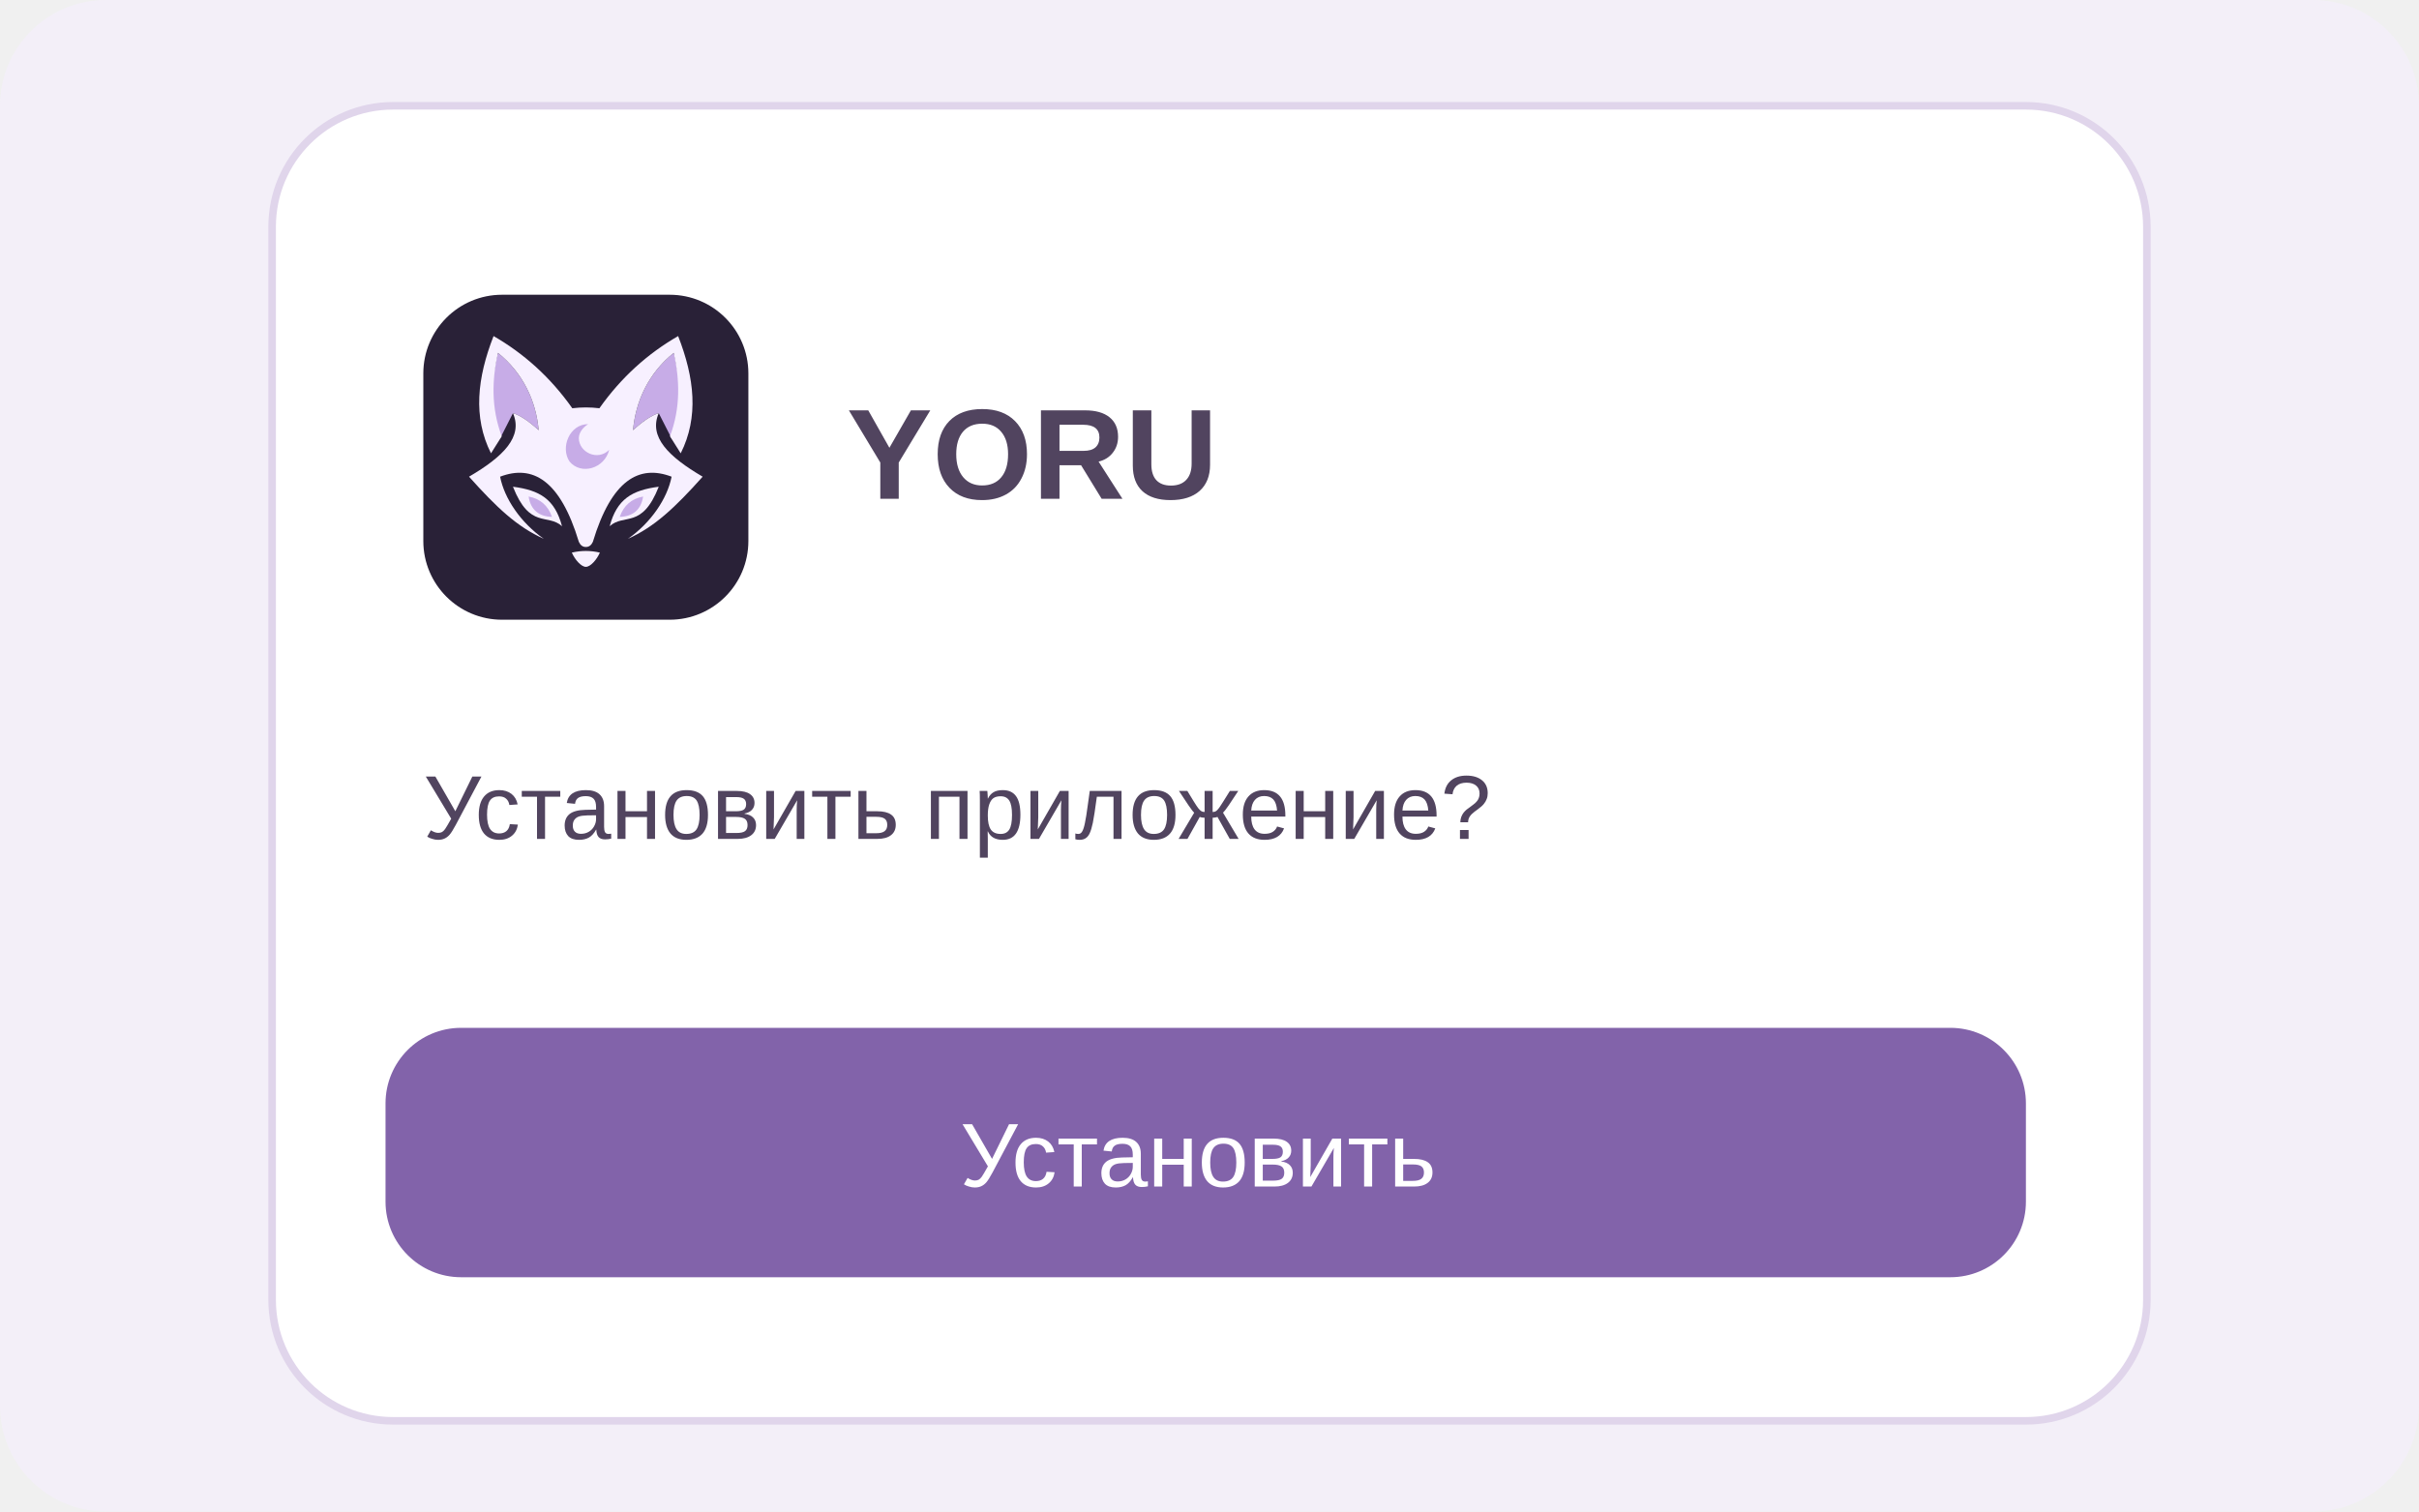
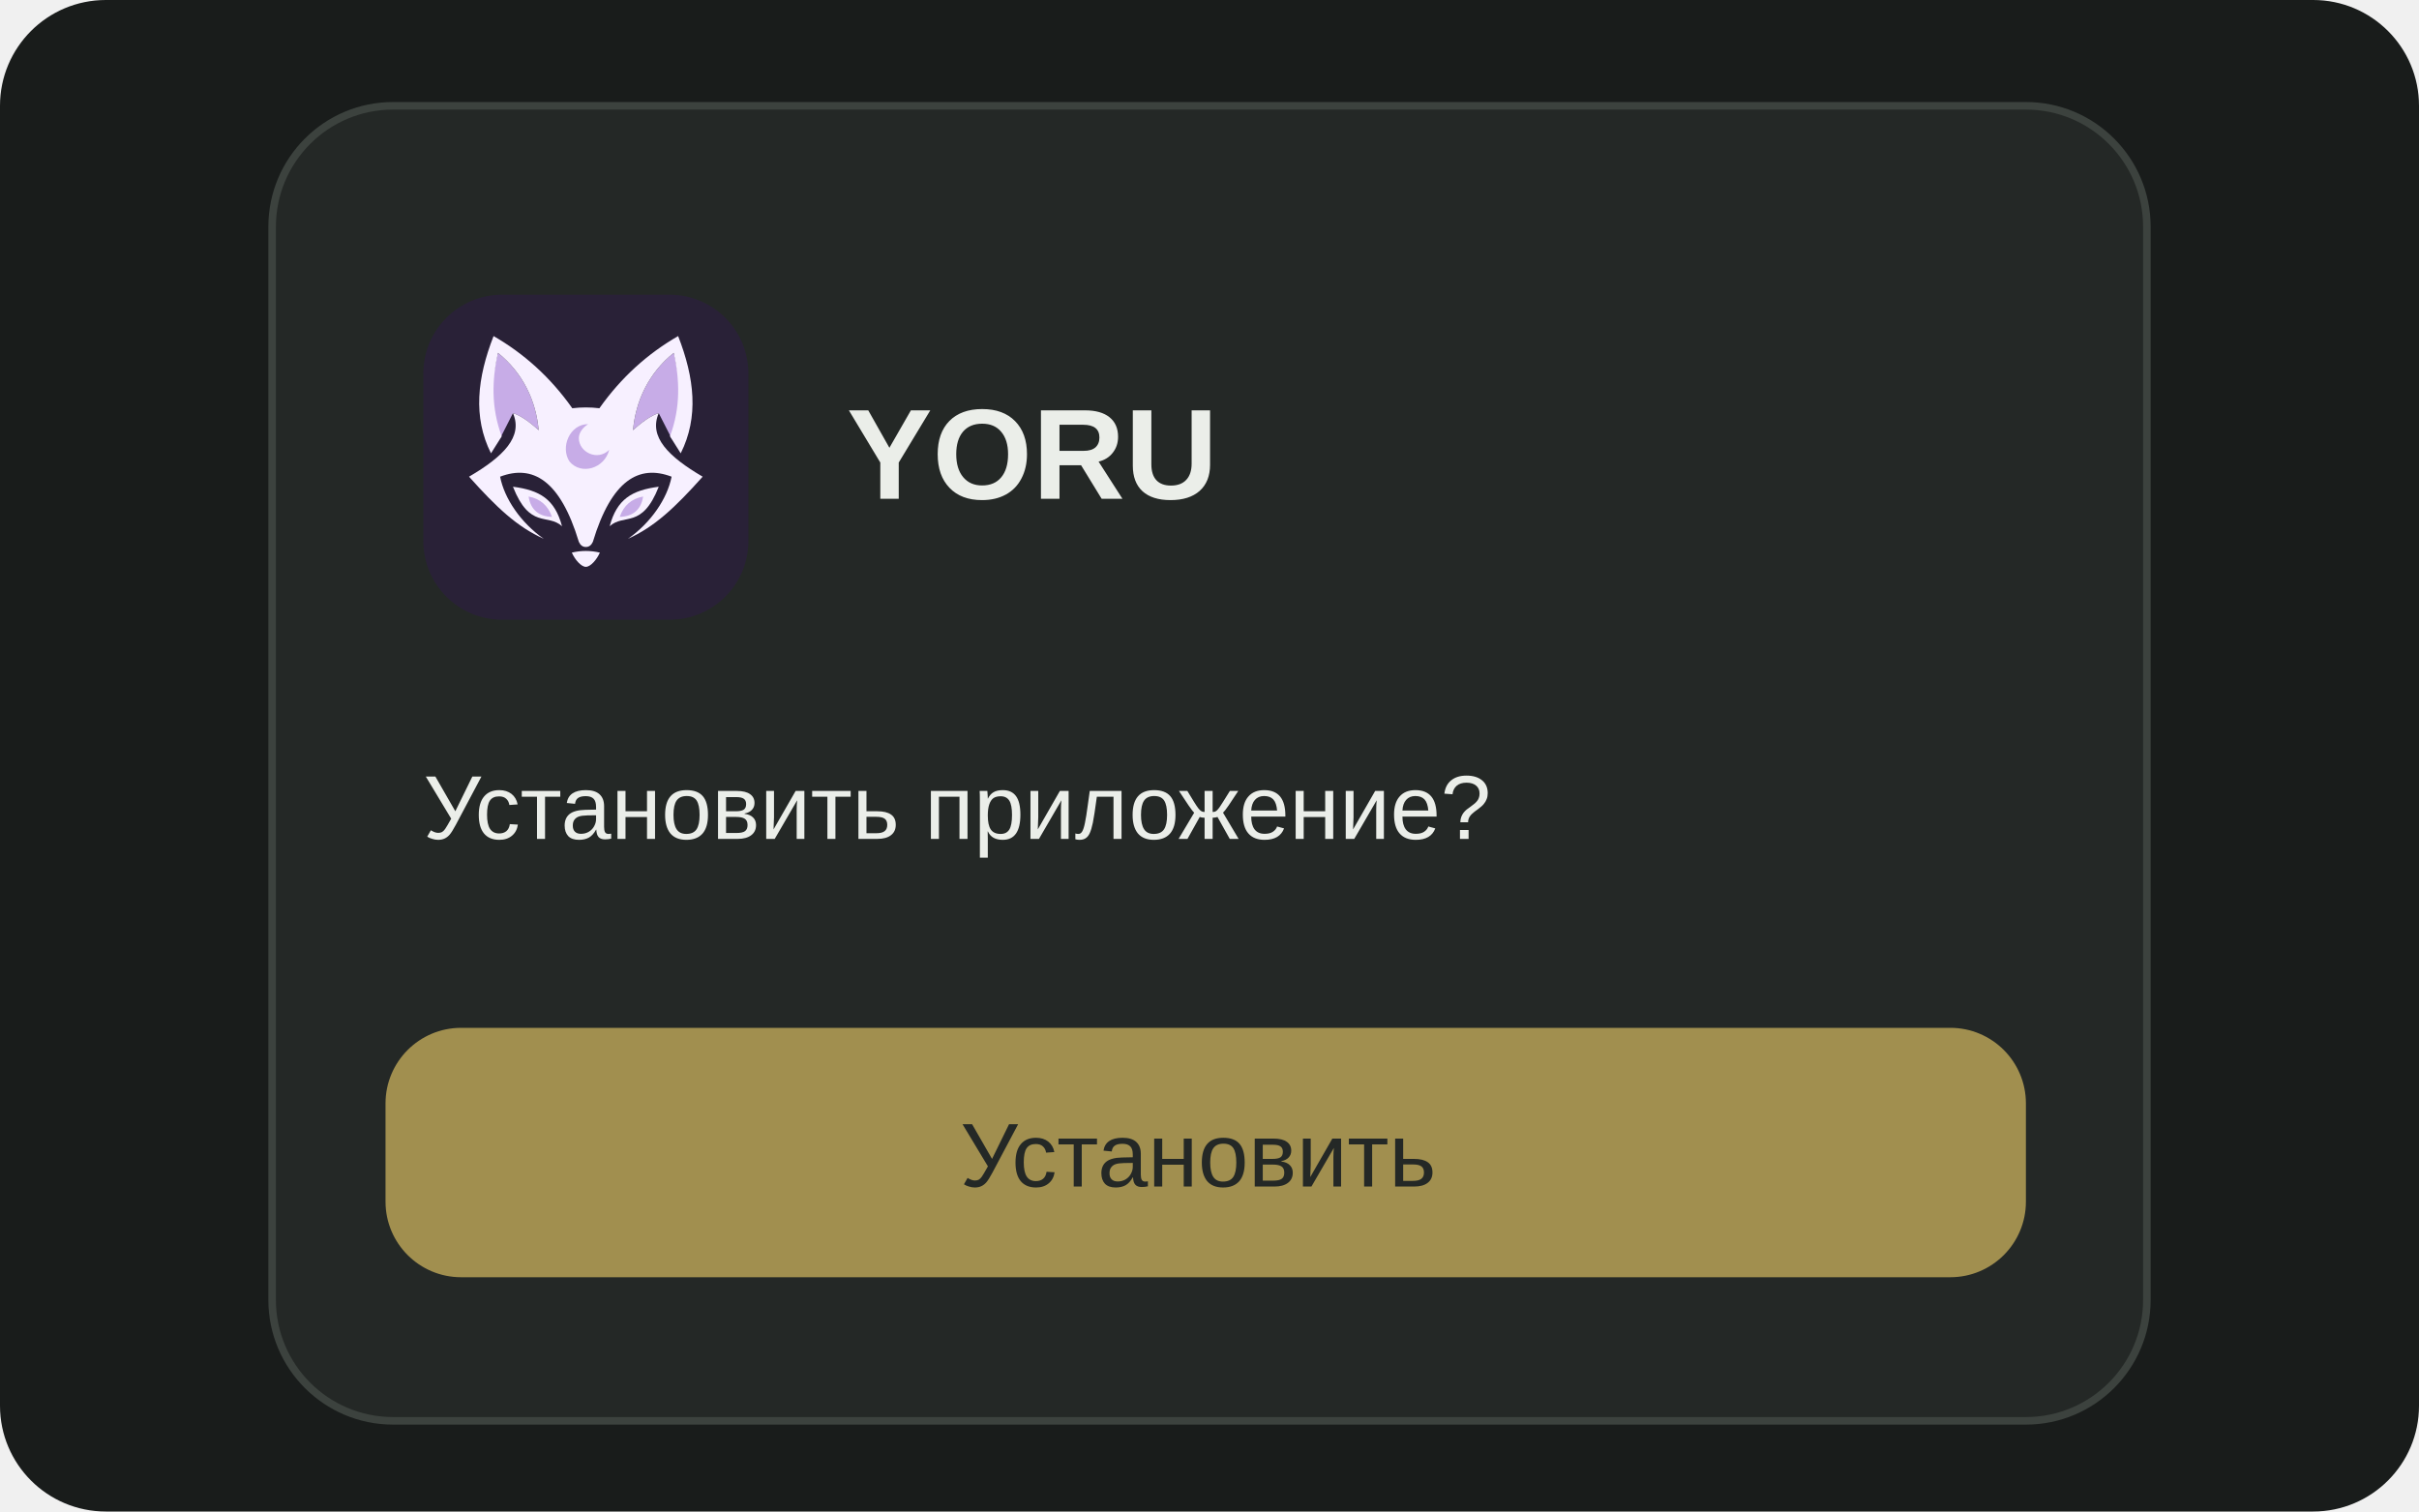
<svg xmlns="http://www.w3.org/2000/svg" viewBox="0 0 320 200">
-   <rect x="0" y="0" width="320" height="200" rx="14" fill="#f3eff8" stroke="none" />
-   <rect x="36" y="14" width="248" height="174" rx="16" fill="#fff" stroke="#e0d5eb" />
+   <rect x="0" y="0" width="320" height="200" rx="14" fill="#191c1b" stroke="none" />
+   <rect x="36" y="14" width="248" height="174" rx="16" fill="#242826" stroke="#3c423e" />
  <g transform="translate(56 39) scale(0.671875)">
    <g transform="scale(.5)">
      <rect width="128" height="128" rx="31" fill="#292137" />
      <g transform="translate(18 16) scale(.92)">
        <path fill="#C7ACE7" d="M12.4 7.5 C9.1 19.5 8.7 36 13.3 44.1 L18.8 33.3 C21.9 34.2 26 37.1 29.8 40.6 C28.7 28 23 16 12.4 7.5 Z" />
        <path fill="#C7ACE7" d="M12.4 7.5 C9.1 19.5 8.7 36 13.3 44.1 L18.8 33.3 C21.9 34.2 26 37.1 29.8 40.6 C28.7 28 23 16 12.4 7.5 Z" transform="translate(100 0) scale(-1 1)" />
        <path fill="#F7F0FF" d="M10.5 .3 C23.5 7.8 34.8 17.9 44.2 31.2 Q50 30.5 55.8 31.2 C65.2 17.9 76.5 7.8 89.5 .3 C96.5 18.2 98.4 35 90.6 50.5 L86 43.2 C90.6 31 90.2 18.9 87.6 7.5 C77 16 71.3 28 70.2 40.6 C74 37.1 78.1 34.2 81.2 33.3 C76.8 43.4 85.3 51.9 100 60.5 C88.2 73.7 79.4 82 68 87.1 C77.9 80.2 84.9 69.8 86.7 60.5 C72.8 55.2 61 61.9 53 88.4 Q52 90.6 50 90.6 Q48 90.6 47 88.4 C39 61.9 27.2 55.2 13.3 60.5 C15.1 69.8 22.1 80.2 32 87.1 C20.6 82 11.8 73.7 0 60.5 C14.7 51.9 23.2 43.4 18.8 33.3 C21.9 34.2 26 37.1 29.8 40.6 C28.7 28 23 16 12.4 7.5 C9.8 18.9 9.4 31 14 43.2 L9.4 50.5 C1.6 35 3.5 18.2 10.5 .3 Z" />
        <path fill="#F7F0FF" d="M18.8 64.8 C30.3 66.3 36.7 70.1 39.8 81.7 C33.6 76.1 26 83.1 18.8 64.8 Z" />
        <path fill="#F7F0FF" d="M18.8 64.8 C30.3 66.3 36.7 70.1 39.8 81.7 C33.6 76.1 26 83.1 18.8 64.8 Z" transform="translate(100 0) scale(-1 1)" />
        <path fill="#C7ACE7" d="M25.5 69 C30.4 69.9 33.8 72.8 35.5 77.7 C30.3 77.6 26.4 75 25.5 69 Z" />
        <path fill="#C7ACE7" d="M25.5 69 C30.4 69.9 33.8 72.8 35.5 77.7 C30.3 77.6 26.4 75 25.5 69 Z" transform="translate(100 0) scale(-1 1)" />
        <path fill="#C7ACE7" d="M51 38 C43 38 39 48 43 54 C48 60 58 57 60 49 C55 54 47 50 47 44 C47 41.5 49 39.2 51 38 Z" />
        <path fill="#F7F0FF" d="M44 93 Q50 91.6 56 93 C54.7 96 52 99.1 50 99.1 C48 99.1 45.3 96 44 93 Z" />
      </g>
    </g>
  </g>
-   <text x="112" y="66" font-family="Segoe UI,Arial,sans-serif" font-size="17" font-weight="600" fill="#51445f">YORU</text>
-   <text x="56" y="111" font-family="Segoe UI,Arial,sans-serif" font-size="12" font-weight="400" fill="#51445f">Установить приложение?</text>
-   <rect x="51" y="136" width="217" height="33" rx="10" fill="#8263aa" stroke="none" />
-   <text x="127" y="157" font-family="Segoe UI,Arial,sans-serif" font-size="12" font-weight="500" fill="#fff">Установить</text>
+   <text x="112" y="66" font-family="Segoe UI,Arial,sans-serif" font-size="17" font-weight="600" fill="#ebeee9">YORU</text>
+   <text x="56" y="111" font-family="Segoe UI,Arial,sans-serif" font-size="12" font-weight="400" fill="#ebeee9">Установить приложение?</text>
+   <rect x="51" y="136" width="217" height="33" rx="10" fill="#a18f4f" stroke="none" />
+   <text x="127" y="157" font-family="Segoe UI,Arial,sans-serif" font-size="12" font-weight="500" fill="#242826">Установить</text>
</svg>
